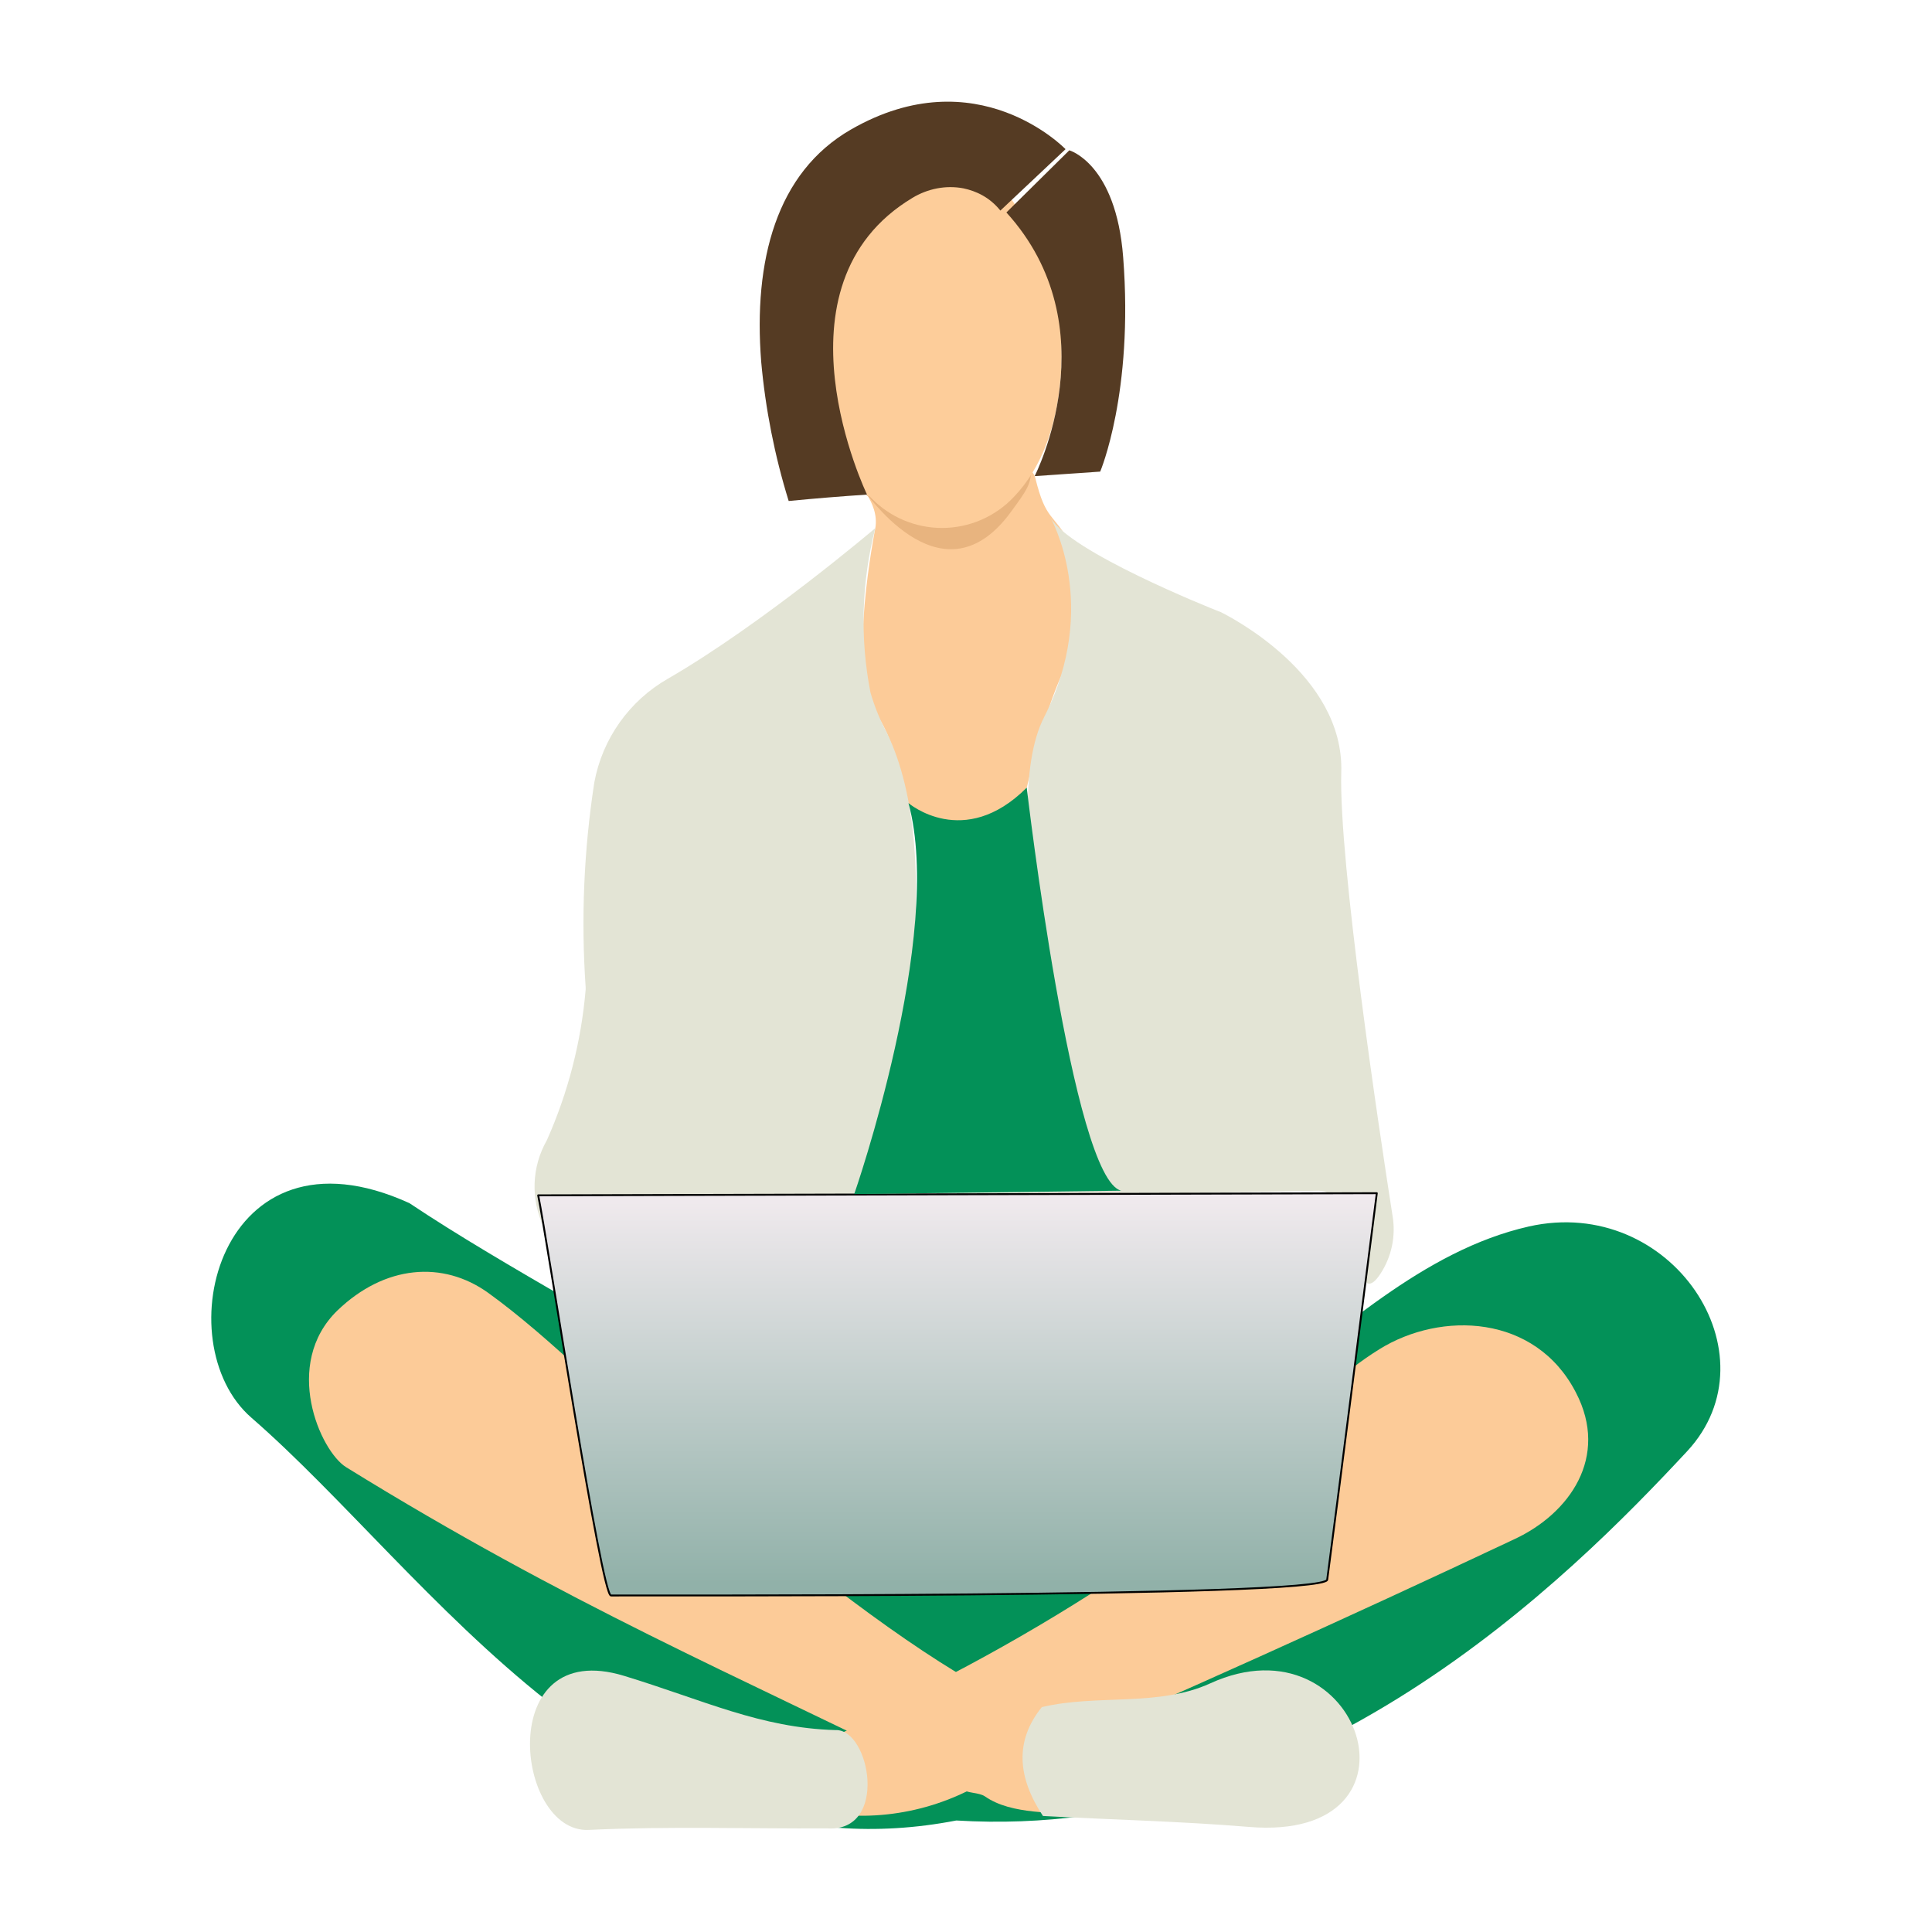
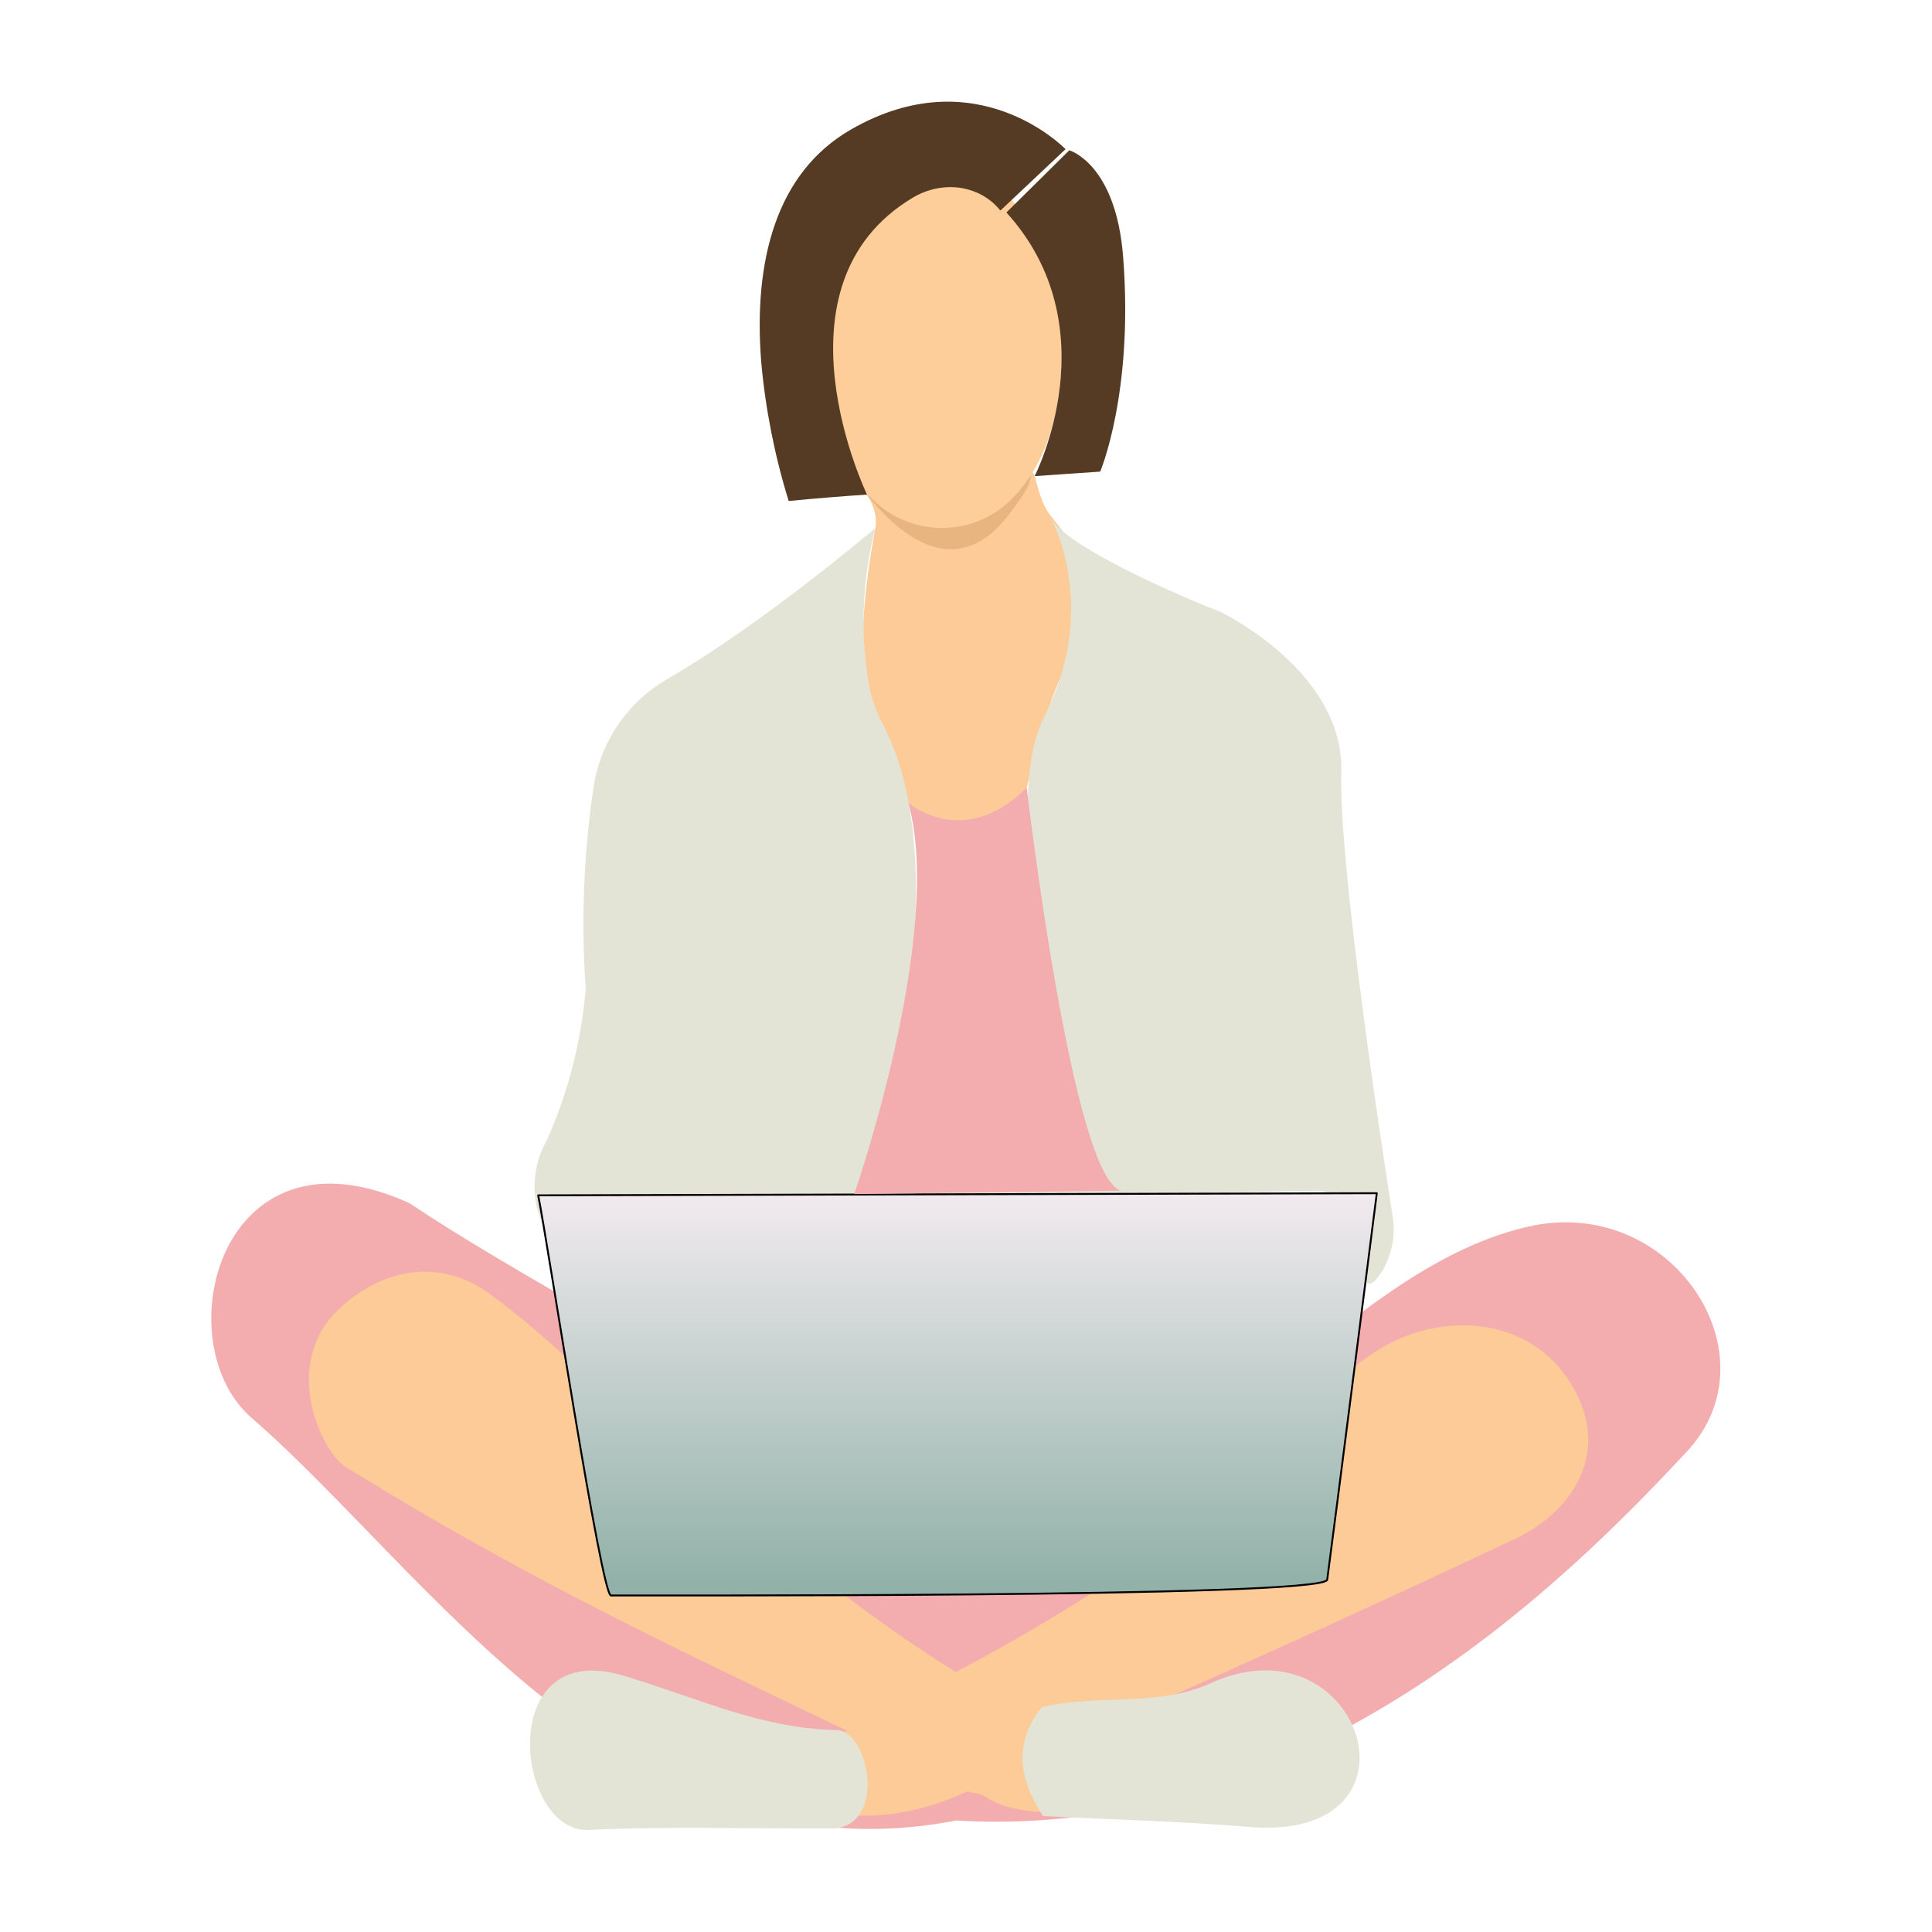
- <svg xmlns="http://www.w3.org/2000/svg" width="100%" height="100%" viewBox="0 0 46305 46305" version="1.1" xml:space="preserve" style="fill-rule:evenodd;clip-rule:evenodd;stroke-linejoin:round;stroke-miterlimit:2;">
+ <svg xmlns="http://www.w3.org/2000/svg" width="100%" height="100%" viewBox="0 0 192938 192938" version="1.1" xml:space="preserve" style="fill-rule:evenodd;clip-rule:evenodd;stroke-linejoin:round;stroke-miterlimit:2;">
  <g>
-     <path d="M13621.3,29386.5c0,0 18.055,1336.13 893.767,2022.26c0,-0 -397.221,-2401.44 1932,-2410.47c2374.36,-9.025 -1679.2,-866.684 -2825.76,388.212Z" style="fill:#fdcd9a;fill-rule:nonzero;" />
-     <path d="M20979.2,12657.6c-0,0 -686.13,3430.62 -0,4414.71c370.137,541.666 541.683,1200.71 622.933,1688.23c110.767,749.408 760.696,1310.31 1518.23,1310.31c178.038,0 354.704,-30.958 522.084,-91.545c487.241,-179.655 851.441,-594.846 966.008,-1101.41c207.637,-884.737 640.971,-2545.88 1137.52,-3250.07c216.667,-297.938 297.917,-677.105 270.834,-1038.23c-25.625,-541.945 -151.129,-1074.5 -370.138,-1570.87c-415.296,-740.296 -577.796,-532.638 -830.575,-1552.81c-243.75,-1011.13 -4360.54,-27.083 -4342.46,0c0,36.113 613.904,559.742 505.571,1191.7l-0.004,-0.021Z" style="fill:#fccb98;fill-rule:nonzero;" />
-     <path d="M20780.5,11890.2c-180.571,-397.241 1715.31,2753.54 3448.68,379.167c388.213,-532.637 487.517,-659.029 487.517,-1065.3l-0,90.279l-3936.2,595.85Z" style="fill:#e8b47f;fill-rule:nonzero;" />
-     <path d="M20897.9,11953.4c-785.434,-776.408 -1444.48,-2211.86 -929.88,-4839l81.25,-297.933c180.559,-559.721 848.63,-2347.28 2238.94,-2970.21c1661.15,-740.295 2925.05,2645.21 3078.54,3557.03c117.362,695.158 288.887,3087.57 -1065.31,4504.96c-446.875,475.416 -1071.08,745.433 -1723.53,745.433c-630.795,0 -1236.03,-252.325 -1680.02,-700.296l-0,0.017Z" style="fill:#fdcd9a;fill-rule:nonzero;" />
-     <path d="M20780.5,11854.1c-0,0 -2419.51,-5010.54 1092.38,-7114.04c361.112,-216.684 794.462,-306.963 1218.78,-225.713c297.921,63.196 622.921,207.658 884.742,532.658l1561.84,-1471.56c0,-0 -2121.58,-2211.86 -5145.96,-469.463c-1787.54,1029.2 -2338.25,3141.76 -2148.67,5561.25c101.479,1133.54 322.395,2253.2 659.045,3340.35c625.105,-60.663 1251.1,-111.859 1877.83,-153.475l0.004,-0.005Z" style="fill:#553b23;fill-rule:nonzero;" />
-     <path d="M24120.8,5092.12l1507.67,-1489.62c0,0 1119.46,315.988 1291.01,2563.94c252.779,3250.09 -550.709,5136.92 -550.709,5136.92l-1570.87,108.333c9.03,-18.054 1823.65,-3566.04 -677.1,-6319.58l0,0.008Z" style="fill:#553b23;fill-rule:nonzero;" />
-     <path d="M20979.2,12657.6c-0,0 -2708.41,2302.13 -4974.42,3611.2c-922.571,528.404 -1566.98,1437.24 -1760.45,2482.69c-251.25,1624.3 -320.85,3271.56 -207.638,4911.21l0,54.167c-105.904,1247.22 -420.262,2467.9 -929.879,3611.2c-366.008,640.175 -393.091,1421.55 -72.237,2085.47c66.821,135.33 205.208,221.355 356.162,221.355c94.425,-0 185.884,-33.667 257.742,-94.967c885.296,-749.325 2080.68,-1025.49 3204.93,-740.296l90.296,9.029l14670.5,-270.833l135.417,18.054c216.666,81.25 758.35,397.225 848.629,1625.04c54.167,767.375 279.858,659.041 478.488,361.108c276.075,-413.75 382.779,-918.229 297.916,-1408.37c-315.971,-2022.26 -1291.01,-8495.33 -1227.81,-10625.9c72.221,-2338.26 -2681.3,-3737.59 -2907,-3845.92l-27.083,-9.029c-234.742,-90.292 -3584.12,-1435.45 -4035.52,-2247.97c-0,-0 1209.76,2112.53 -153.471,4784.83c-1164.6,2275.05 577.792,8621.71 1128.5,10463.4c10.017,35.225 15.071,71.683 15.071,108.35c-0,216.754 -177.483,395.608 -394.254,397.225l-4310.21,-0c-212.97,-0 -388.212,-175.225 -388.212,-388.196c-0,-33.508 4.342,-66.908 12.917,-99.321c388.195,-1670.17 1643.09,-7086.96 162.5,-10120.4c-163.125,-304.237 -293.317,-625 -388.196,-956.962c-253.959,-1304.44 -213.871,-2649.25 117.362,-3936.2l-0.012,0.008Z" style="fill:#e3e4d5;fill-rule:nonzero;" />
-     <path d="M22920.1,43632.5c-7890.46,1525.73 -12621.1,-5940.38 -16891.4,-9650.92c-2085.45,-1805.61 -776.404,-7222.42 3782.72,-5145.96c2338.25,1561.84 5371.67,3123.68 7709.92,4676.5l12449.6,0c2103.5,-1552.81 4125.78,-3538.97 6671.67,-4116.75c3412.58,-767.379 5949.46,3069.51 3791.75,5389.71c-2789.63,2997.29 -9091.17,9362 -17514.2,8847.42l-0.054,-0l-0.004,0.004Z" style="fill:#039158;" />
-     <path d="M33058.5,32338.5c-1832.69,1137.52 -2708.4,2816.72 -4523.04,4234.12c-2100.45,1527.25 -4326.29,2874.15 -6653.62,4026.47c-586.825,171.546 -1381.28,866.683 -1968.11,1038.23c-72.221,902.796 54.183,929.879 -18.054,1832.67c1458.21,192.395 2935.9,-182.725 4125.8,-1047.24c4123.72,-1775.17 8217,-3620.14 12278,-5534.17c1318.09,-613.904 2275.05,-1968.11 1471.56,-3511.89c-966.009,-1877.83 -3232.03,-1959.08 -4712.62,-1038.21l0.054,0.009Z" style="fill:#fccb98;" />
-     <path d="M19832.6,43822.1c-1904.9,9.029 -3818.84,-54.183 -5723.75,36.113c-1760.45,81.25 -2266.02,-4640.38 848.629,-3692.45c1922.95,586.825 3259.1,1245.85 5064.71,1300.02c830.57,-36.113 1281.96,2446.6 -189.605,2356.32l0.017,0Z" style="fill:#e3e4d5;" />
-     <path d="M11698.4,30984.4c1525.73,1101.41 3033.4,2681.3 4685.54,4107.73c2401.44,2067.41 4893.17,4044.53 6924.46,5218.17c629.704,427.741 1392.02,616.7 2148.66,532.654c36.112,-0 -297.934,-0 352.083,-27.084c424.325,-18.054 866.687,659.03 1047.24,1038.21c189.6,406.267 334.045,343.054 514.6,749.325c297.933,631.958 -1291.01,920.85 -1327.12,911.821c-785.433,-99.304 -1787.54,-9.029 -2437.55,-460.417c-144.442,-99.321 -433.334,-72.237 -577.796,-180.571c-194.096,-137.483 -399.392,-258.283 -613.888,-361.112c-4775.83,-2365.33 -8820.33,-4071.62 -14119.8,-7348.79c-622.934,-388.196 -1534.75,-2464.64 -207.638,-3755.65c1137.52,-1092.38 2527.83,-1200.71 3611.2,-424.304l0,0.021Z" style="fill:#fccb98;" />
-     <path d="M24969.5,40915.1c1327.12,-315.987 2789.65,0 4035.5,-568.766c3611.2,-1652.12 5407.75,3818.84 920.855,3439.65c-1634.06,-135.421 -3286.18,-171.529 -4929.29,-261.808c-595.85,-902.796 -695.158,-1778.51 -27.083,-2609.08l0.02,0Z" style="fill:#e3e4d5;" />
-     <path d="M14644.5,38239.9c-225.696,36.112 -1528.7,-8528.46 -1745.38,-9590.79l20099.3,-51.096c0,0 -1048.14,8231.62 -1188.63,9262.71c-60.746,445.712 -17102.1,370.158 -17165.2,379.183l-0.033,-0l0.004,-0.004Z" style="fill:url(#_Linear1);fill-rule:nonzero;stroke:#000;stroke-width:45.13px;" />
-     <path d="M21773.6,19247.9c0,-0 1327.12,1137.52 2834.79,-370.155c-0,0 1092.38,9389.08 2266.02,9659.96l-6400.83,81.25c0,-0 2166.72,-6211.25 1300.04,-9371.04l-0.017,-0.012Z" style="fill:#039158;fill-rule:nonzero;" />
+     <path d="M56755.4,122444c-0,0 75.229,5567.21 3724.03,8426.08c-0,0 -1655.09,-10006 8050,-10043.6c9893.17,-37.604 -6996.67,-3611.18 -11774,1617.55l-0.029,-0.008Z" style="fill:#fdcd9a;fill-rule:nonzero;" />
+     <path d="M87413.3,52740c0,0 -2858.88,14294.2 0,18394.6c1542.24,2256.94 2257.01,5002.96 2595.55,7034.29c461.529,3122.53 3169.57,5459.62 6325.96,5459.62c741.825,-0 1477.93,-128.992 2175.35,-381.438c2030.17,-748.562 3547.67,-2478.53 4025.03,-4589.21c865.154,-3686.4 2670.71,-10607.8 4739.67,-13542c902.779,-1241.41 1241.32,-2821.27 1128.48,-4325.96c-106.771,-2258.1 -629.704,-4477.08 -1542.24,-6545.29c-1730.4,-3084.57 -2407.48,-2219.33 -3460.73,-6470.04c-1015.62,-4213.04 -18168.9,-112.846 -18093.6,-0c-0,150.471 2557.93,2332.26 2106.55,4965.42l-0.017,-0.088l-0.013,0.025Z" style="fill:#fccb98;fill-rule:nonzero;" />
+     <path d="M86585.4,49542.5c-752.379,-1655.17 7147.12,11473.1 14369.5,1579.86c1617.55,-2219.32 2031.32,-2745.95 2031.32,-4438.75l-0,376.162l-16400.8,2482.71l0.013,0.017Z" style="fill:#e8b47f;fill-rule:nonzero;" />
+     <path d="M87074.6,49805.8c-3272.64,-3235.03 -6018.67,-9216.08 -3874.5,-20162.5l338.542,-1241.39c752.329,-2332.17 3535.96,-9780.33 9328.92,-12375.9c6921.46,-3084.56 12187.7,11021.7 12827.2,14821c489.008,2896.49 1203.7,12864.9 -4438.79,18770.7c-1861.98,1980.9 -4462.83,3105.97 -7181.38,3105.97c-2628.31,-0 -5150.12,-1051.36 -7000.08,-2917.9l-0,0.071l0.041,-0.005Z" style="fill:#fdcd9a;fill-rule:nonzero;" />
+     <path d="M86585.4,49392.1c-0,0 -10081.3,-20877.2 4551.58,-29641.8c1504.63,-902.85 3310.26,-1279.01 5078.25,-940.471c1241.34,263.317 2595.5,865.242 3686.43,2219.41l6507.67,-6131.5c-0,-0 -8839.92,-9216.08 -21441.5,-1956.1c-7448.08,4288.33 -9742.71,13090.7 -8952.79,23171.9c422.829,4723.08 1343.31,9388.33 2746.02,13918.1c2604.6,-252.763 5212.92,-466.079 7824.29,-639.479l0.016,-0.021l0.038,-0.009Z" style="fill:#553b23;fill-rule:nonzero;" />
+     <path d="M100503,21217.2l6281.96,-6206.75c-0,-0 4664.42,1316.62 5379.21,10683.1c1053.25,13542 -2294.62,21403.8 -2294.62,21403.8l-6545.29,451.388c37.625,-75.225 7598.54,-14858.5 -2821.25,-26331.6l-0,0.033l-0.005,-0.004Z" style="fill:#553b23;fill-rule:nonzero;" />
+     <path d="M87413.3,52740c0,0 -11285,9592.21 -20726.8,15046.7c-3844.05,2201.68 -6529.08,5988.5 -7335.21,10344.5c-1046.88,6767.92 -1336.88,13631.5 -865.158,20463.4l-0,225.696c-441.267,5196.75 -1751.09,10282.9 -3874.5,15046.7c-1525.03,2667.4 -1637.88,5923.12 -300.988,8689.46c278.421,563.875 855.034,922.313 1484.01,922.313c393.437,-0 774.516,-140.279 1073.92,-395.696c3688.73,-3122.19 8669.5,-4272.88 13353.9,-3084.57l376.233,37.621l61127.1,-1128.47l564.238,75.225c902.775,338.542 3159.79,1655.1 3535.95,6771c225.696,3197.4 1166.08,2746 1993.7,1504.62c1150.31,-1723.96 1594.91,-3825.95 1241.32,-5868.21c-1316.55,-8426.08 -5379.21,-35397.2 -5115.88,-44274.6c300.92,-9742.75 -11172.1,-15573.3 -12112.5,-16024.7l-112.846,-37.621c-978.092,-376.217 -14933.8,-5981.04 -16814.7,-9366.54c0,0 5040.67,8802.21 -639.462,19936.8c-4852.5,9479.38 2407.47,35923.8 4702.08,43597.5c41.737,146.771 62.796,298.679 62.796,451.458c-0,903.142 -739.513,1648.37 -1642.73,1655.1l-17959.2,0c-887.375,0 -1617.55,-730.104 -1617.55,-1617.48c0,-139.617 18.092,-278.783 53.821,-413.838c1617.48,-6959.04 6846.21,-29529 677.084,-42168.3c-679.688,-1267.65 -1222.15,-2604.17 -1617.48,-3987.34c-1058.16,-5435.17 -891.129,-11038.5 489.009,-16400.8l-0.05,0.033l-0.159,0.117Z" style="fill:#e3e4d5;fill-rule:nonzero;" />
+     <path d="M95500.4,181802c-32876.9,6357.21 -52587.9,-24751.6 -70380.8,-40212.2c-8689.38,-7523.38 -3235.02,-30093.4 15761.3,-21441.5c9742.71,6507.67 22382,13015.3 32124.7,19485.4l51873.3,0c8764.58,-6470.04 17190.8,-14745.7 27798.6,-17153.1c14219.1,-3197.41 24789.4,12789.6 15799,22457.1c-11623.5,12488.7 -37879.9,39008.3 -72975.8,36864.2l-0.225,0l-0.017,0.017l-0.008,-0.017Z" style="fill:#f4adae;" />
+     <path d="M137744,134744c-7636.21,4739.67 -11285,11736.3 -18846,17642.2c-8751.88,6363.54 -18026.2,11975.6 -27723.4,16777c-2445.1,714.775 -5755.33,3611.18 -8200.46,4325.96c-300.921,3761.65 225.763,3874.5 -75.225,7636.12c6075.88,801.646 12232.9,-761.354 17190.8,-4363.5c17182.2,-7396.54 34237.5,-15083.9 51158.3,-23059c5492.04,-2557.93 9479.38,-8200.46 6131.5,-14632.9c-4025.04,-7824.29 -13466.8,-8162.83 -19635.9,-4325.88l0.225,0.037l0.125,0.046Z" style="fill:#fccb98;" />
+     <path d="M82635.8,182592c-7937.08,37.621 -15911.8,-225.762 -23849,150.471c-7335.21,338.542 -9441.75,-19334.9 3535.95,-15385.2c8012.29,2445.1 13579.6,5191.04 21103,5416.75c3460.71,-150.471 5341.5,10194.2 -790.021,9818l0.07,-0l-0.004,-0.013Z" style="fill:#e3e4d5;" />
+     <path d="M48743.3,129102c6357.21,4589.21 12639.2,11172.1 19523.1,17115.5c10006,8614.21 20388.2,16852.2 28851.9,21742.4c2623.77,1782.26 5800.08,2569.58 8952.75,2219.39c150.467,0 -1241.39,0 1467.01,-112.85c1768.02,-75.225 3611.2,2745.96 4363.5,4325.88c790,1692.78 1391.85,1429.39 2144.17,3122.19c1241.39,2633.16 -5379.21,3836.88 -5529.67,3799.25c-3272.64,-413.767 -7448.08,-37.621 -10156.5,-1918.4c-601.841,-413.838 -1805.56,-300.988 -2407.48,-752.38c-808.733,-572.845 -1664.13,-1076.18 -2557.87,-1504.63c-19899.3,-9855.54 -36751.4,-16965.1 -58832.5,-30620c-2595.56,-1617.48 -6394.79,-10269.3 -865.158,-15648.5c4739.67,-4551.58 10532.6,-5002.96 15046.7,-1767.93l-0,0.087l0.037,-0.012Z" style="fill:#fccb98;" />
+     <path d="M104040,170480c5529.67,-1316.61 11623.5,0 16814.6,-2369.86c15046.7,-6883.83 22532.3,15911.8 3836.89,14331.9c-6808.58,-564.254 -13692.4,-714.704 -20538.7,-1090.87c-2482.71,-3761.65 -2896.49,-7410.46 -112.846,-10871.2l0.084,-0l-0.009,0.016Z" style="fill:#e3e4d5;" />
+     <path d="M61018.8,159333c-940.4,150.466 -6369.58,-35535.2 -7272.42,-39961.6l83747.1,-212.9c-0,-0 -4367.25,34298.4 -4952.62,38594.6c-253.109,1857.13 -71258.8,1542.33 -71521.7,1579.93l-0.138,-0l0.017,-0.017l-0.254,-0.012Z" style="fill:url(#_Linear1);fill-rule:nonzero;stroke:#000;stroke-width:188.04px;" />
+     <path d="M90723.3,80199.6c0,0 5529.67,4739.67 11811.6,-1542.31c0,-0 4551.58,39121.2 9441.75,40249.8l-26670.1,338.542c0,-0 9028,-25880.2 5416.83,-39046l-0.071,-0.05l-0.013,-0.013Z" style="fill:#f4adae;fill-rule:nonzero;" />
  </g>
  <defs>
-     <linearGradient id="_Linear1" x1="0" y1="0" x2="1" y2="0" gradientUnits="userSpaceOnUse" gradientTransform="matrix(5.74916e-13,9389.08,-9389.08,5.74916e-13,23380.5,28537.8)">
+     <linearGradient id="_Linear1" x1="0" y1="0" x2="1" y2="0" gradientUnits="userSpaceOnUse" gradientTransform="matrix(2.39548e-12,39121.2,-39121.2,2.39548e-12,97418.8,118908)">
      <stop offset="0" style="stop-color:#f2ebef;stop-opacity:1" />
      <stop offset="1" style="stop-color:#91b1a9;stop-opacity:1" />
    </linearGradient>
  </defs>
</svg>
